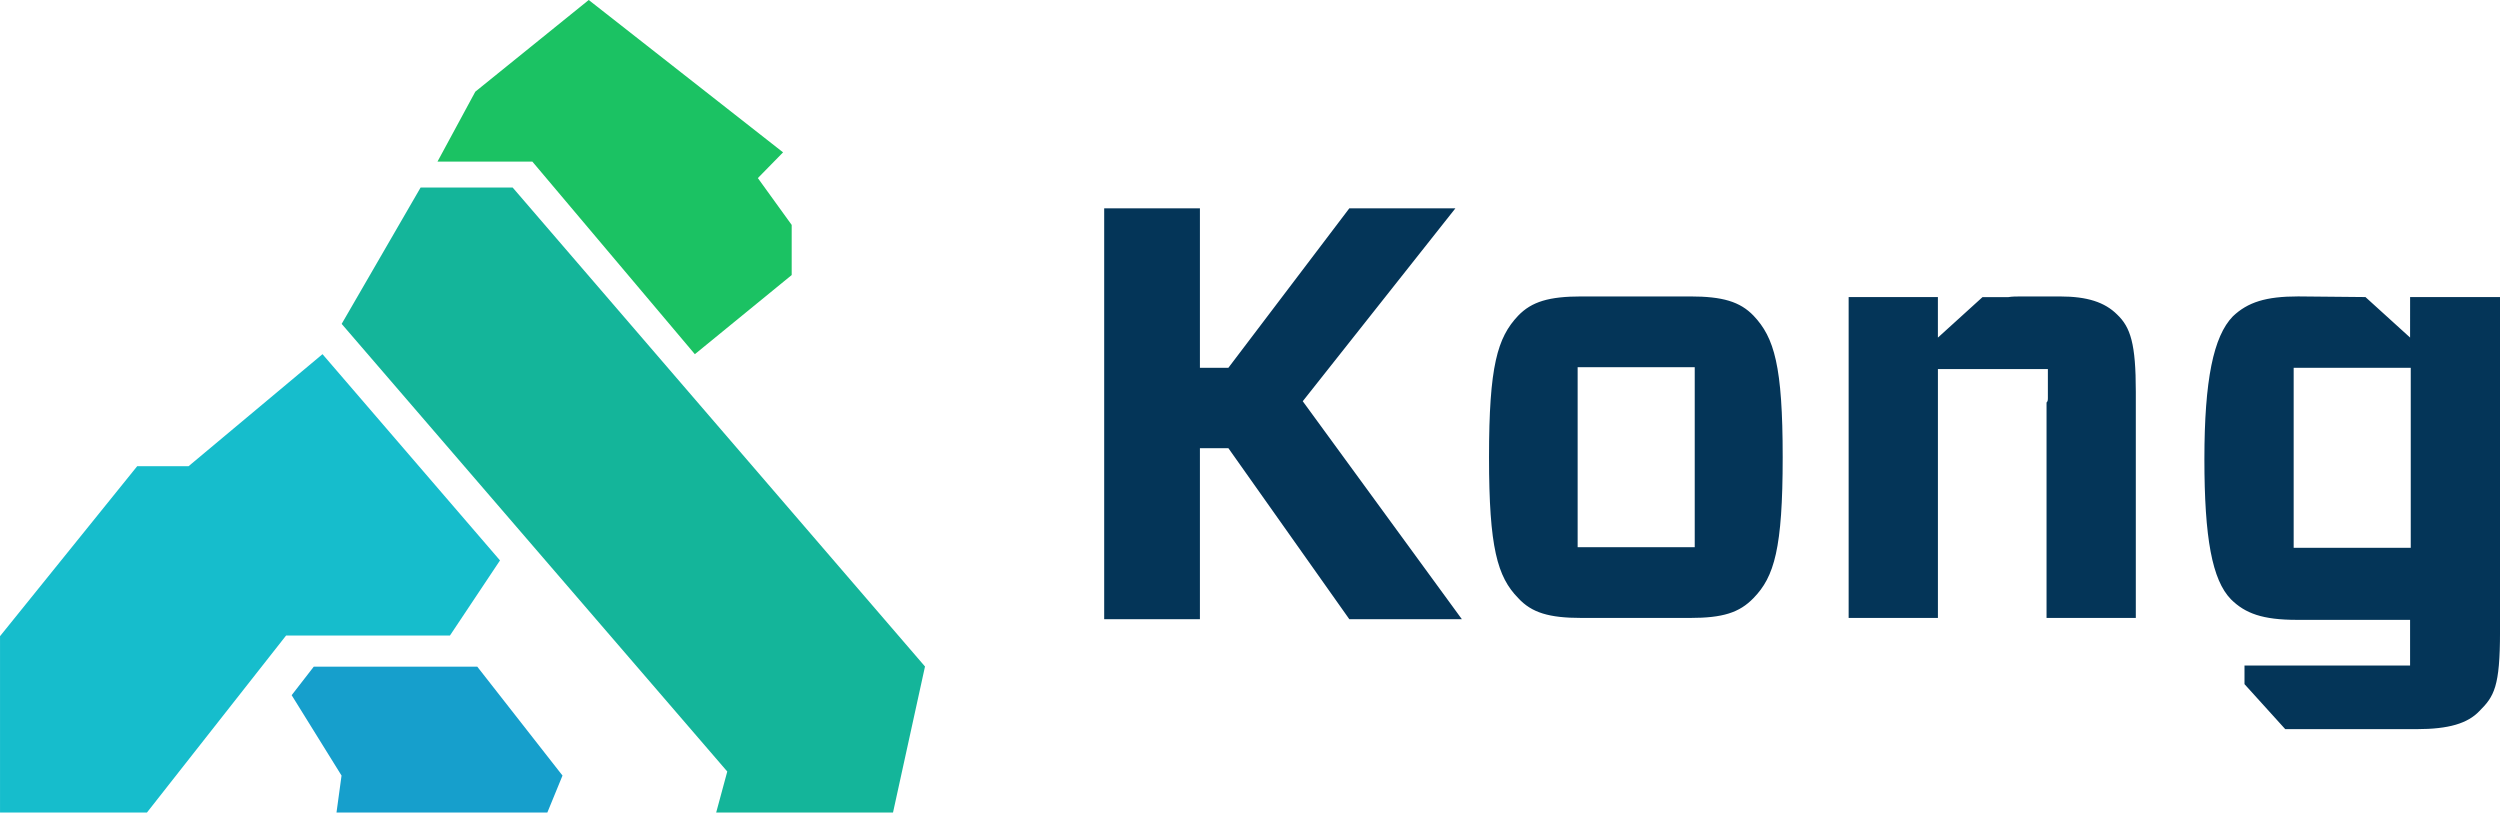
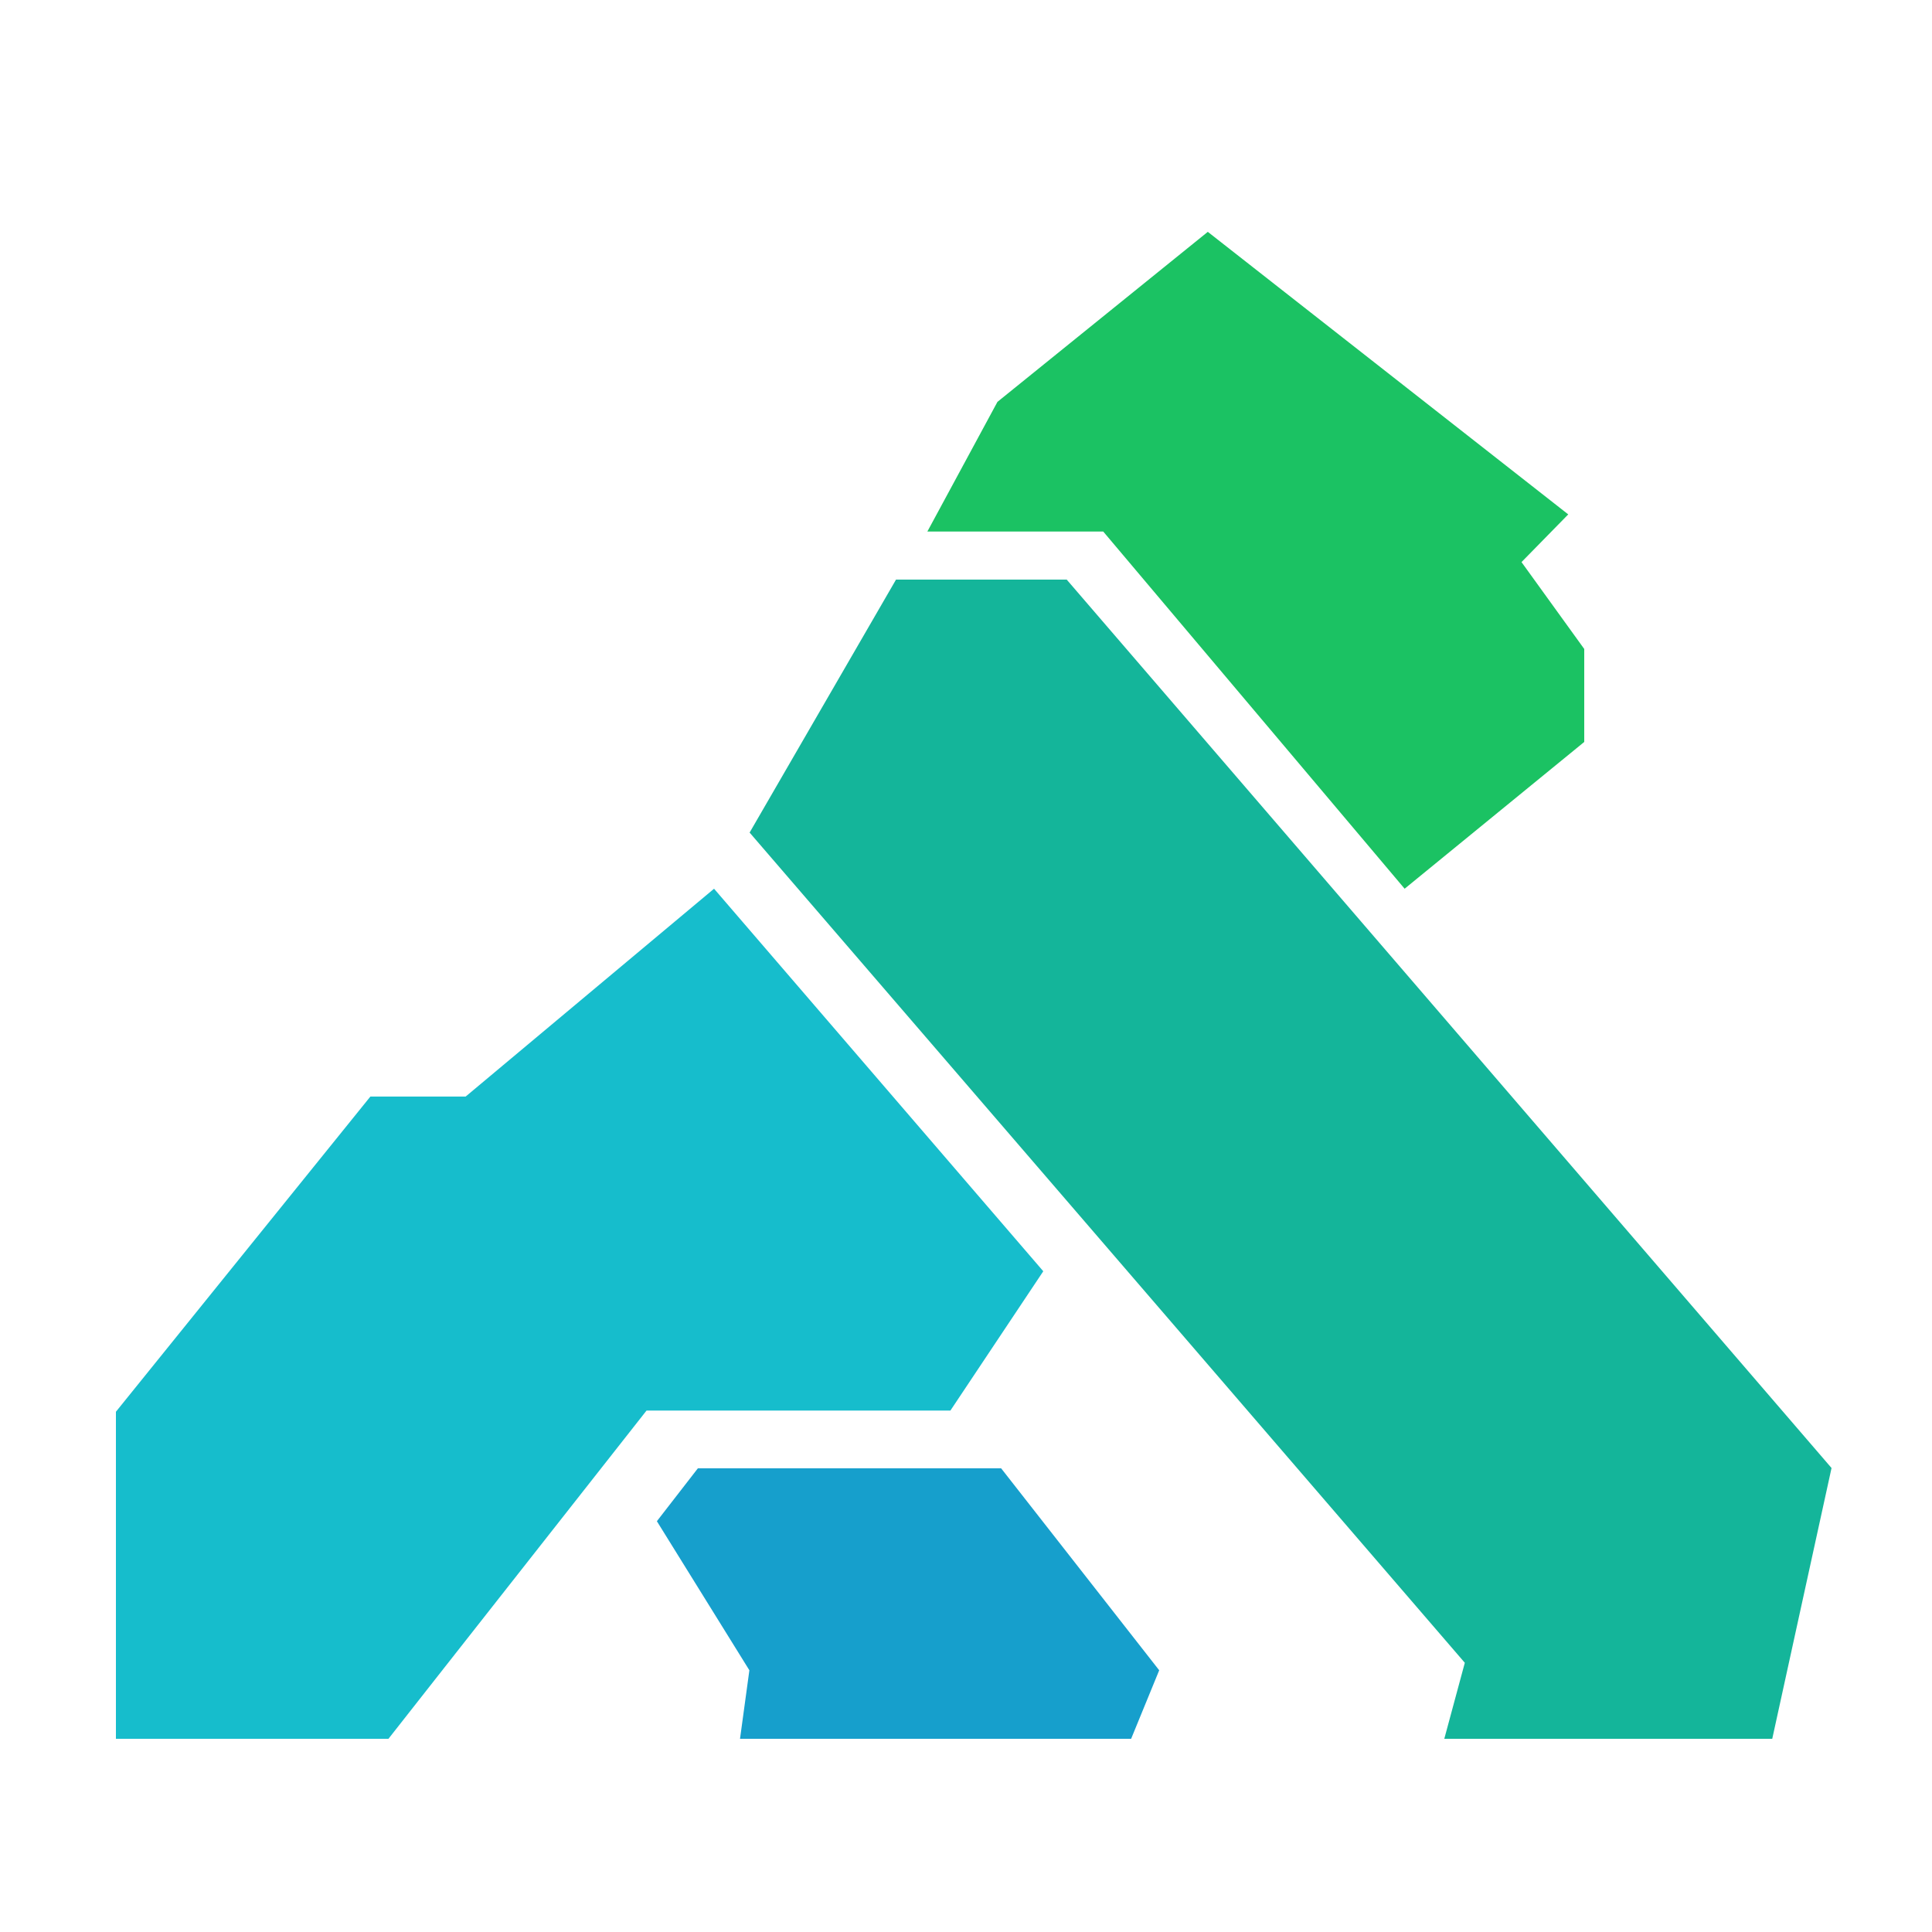
- <svg xmlns="http://www.w3.org/2000/svg" height="39" viewBox="0 0 120 39" width="120">
-   <g fill="none" fill-rule="evenodd">
-     <path d="m110.096 26.296h5.62v-8.642h-5.62zm5.589-12.037h4.316v16.049c0 2.654-.279 3.117-.994 3.827-.559.586-1.459.864-3.012.864h-6.303l-1.956-2.16v-.895h7.948v-2.191h-5.433c-1.646 0-2.484-.309-3.167-.988-.9-.926-1.273-2.932-1.273-6.728s.435-5.895 1.366-6.852c.714-.679 1.583-.957 3.136-.957l3.229.031 2.142 1.944zm-50.918-4.259h5.092l-7.327 9.259 7.638 10.463h-5.402l-5.806-8.21h-1.366v8.21h-4.595v-19.722h4.595v7.654h1.366zm33.531 9.136v-1.42h-1.552c-.031 0-.031 0-.062 0h-1.211c-.031 0-.031 0-.062 0h-2.391v1.42 10.525h-4.285v-15.401h2.825 1.459v.278 1.667l2.142-1.944h1.242c.186-.031.404-.031.621-.031h1.863c1.304 0 2.142.278 2.732.864.652.617.9 1.42.9 3.704v10.864h-4.285v-10.34c.062-.062.062-.123.062-.185zm-22.571 7.13h5.62v-8.642h-5.62zm.186 3.395c-1.552 0-2.391-.247-3.043-.957-.994-1.019-1.397-2.407-1.397-6.759 0-4.383.404-5.741 1.397-6.79.652-.679 1.49-.926 3.043-.926h5.216c1.552 0 2.391.247 3.043.926.994 1.049 1.397 2.407 1.397 6.79 0 4.383-.404 5.741-1.397 6.759-.683.71-1.49.957-3.043.957z" fill="#043558" />
-     <path d="m14 33.369 1.061-1.369h7.848l4.091 5.227-.727 1.773h-10.121l.242-1.773z" fill="#169fcc" />
-     <path d="m16.4 15.547 3.79-6.547h4.416l19.794 22.992-1.535 7.008h-8.488l.532-1.967z" fill="#14b59a" />
-     <path d="m21 7.756 1.815-3.356 5.444-4.4 9.328 7.313-1.21 1.235 1.624 2.248v2.406l-4.648 3.799-7.8-9.244z" fill="#1bc263" />
-     <path d="m6.585 22.378h2.466l6.429-5.378 8.52 9.9-2.403 3.606h-7.865l-5.43 6.906-1.248 1.589h-7.053v-8.464z" fill="#16bdcc" />
-   </g>
+ <svg xmlns="http://www.w3.org/2000/svg" width="32" height="32" viewBox="0 0 32 32" fill="none">
+   <path fill-rule="evenodd" clip-rule="evenodd" d="M10.88 25.196L11.559 24.32H16.582L19.2 27.665L18.735 28.8H12.257L12.412 27.665L10.88 25.196Z" fill="#169FCC" />
+   <path fill-rule="evenodd" clip-rule="evenodd" d="M12.416 13.79L14.841 9.6H17.668L30.336 24.315L29.354 28.8H23.922L24.262 27.541L12.416 13.79Z" fill="#14B59A" />
+   <path fill-rule="evenodd" clip-rule="evenodd" d="M15.36 8.804L16.521 6.656L20.005 3.84L25.975 8.52L25.201 9.31L26.24 10.749V12.289L23.265 14.72L18.273 8.804H15.36Z" fill="#1BC263" />
+   <path fill-rule="evenodd" clip-rule="evenodd" d="M6.135 18.162H7.713L11.827 14.72L17.28 21.056L15.742 23.363H10.709L7.233 27.783L6.434 28.8H1.92V23.383L6.135 18.162Z" fill="#16BDCC" />
</svg>
